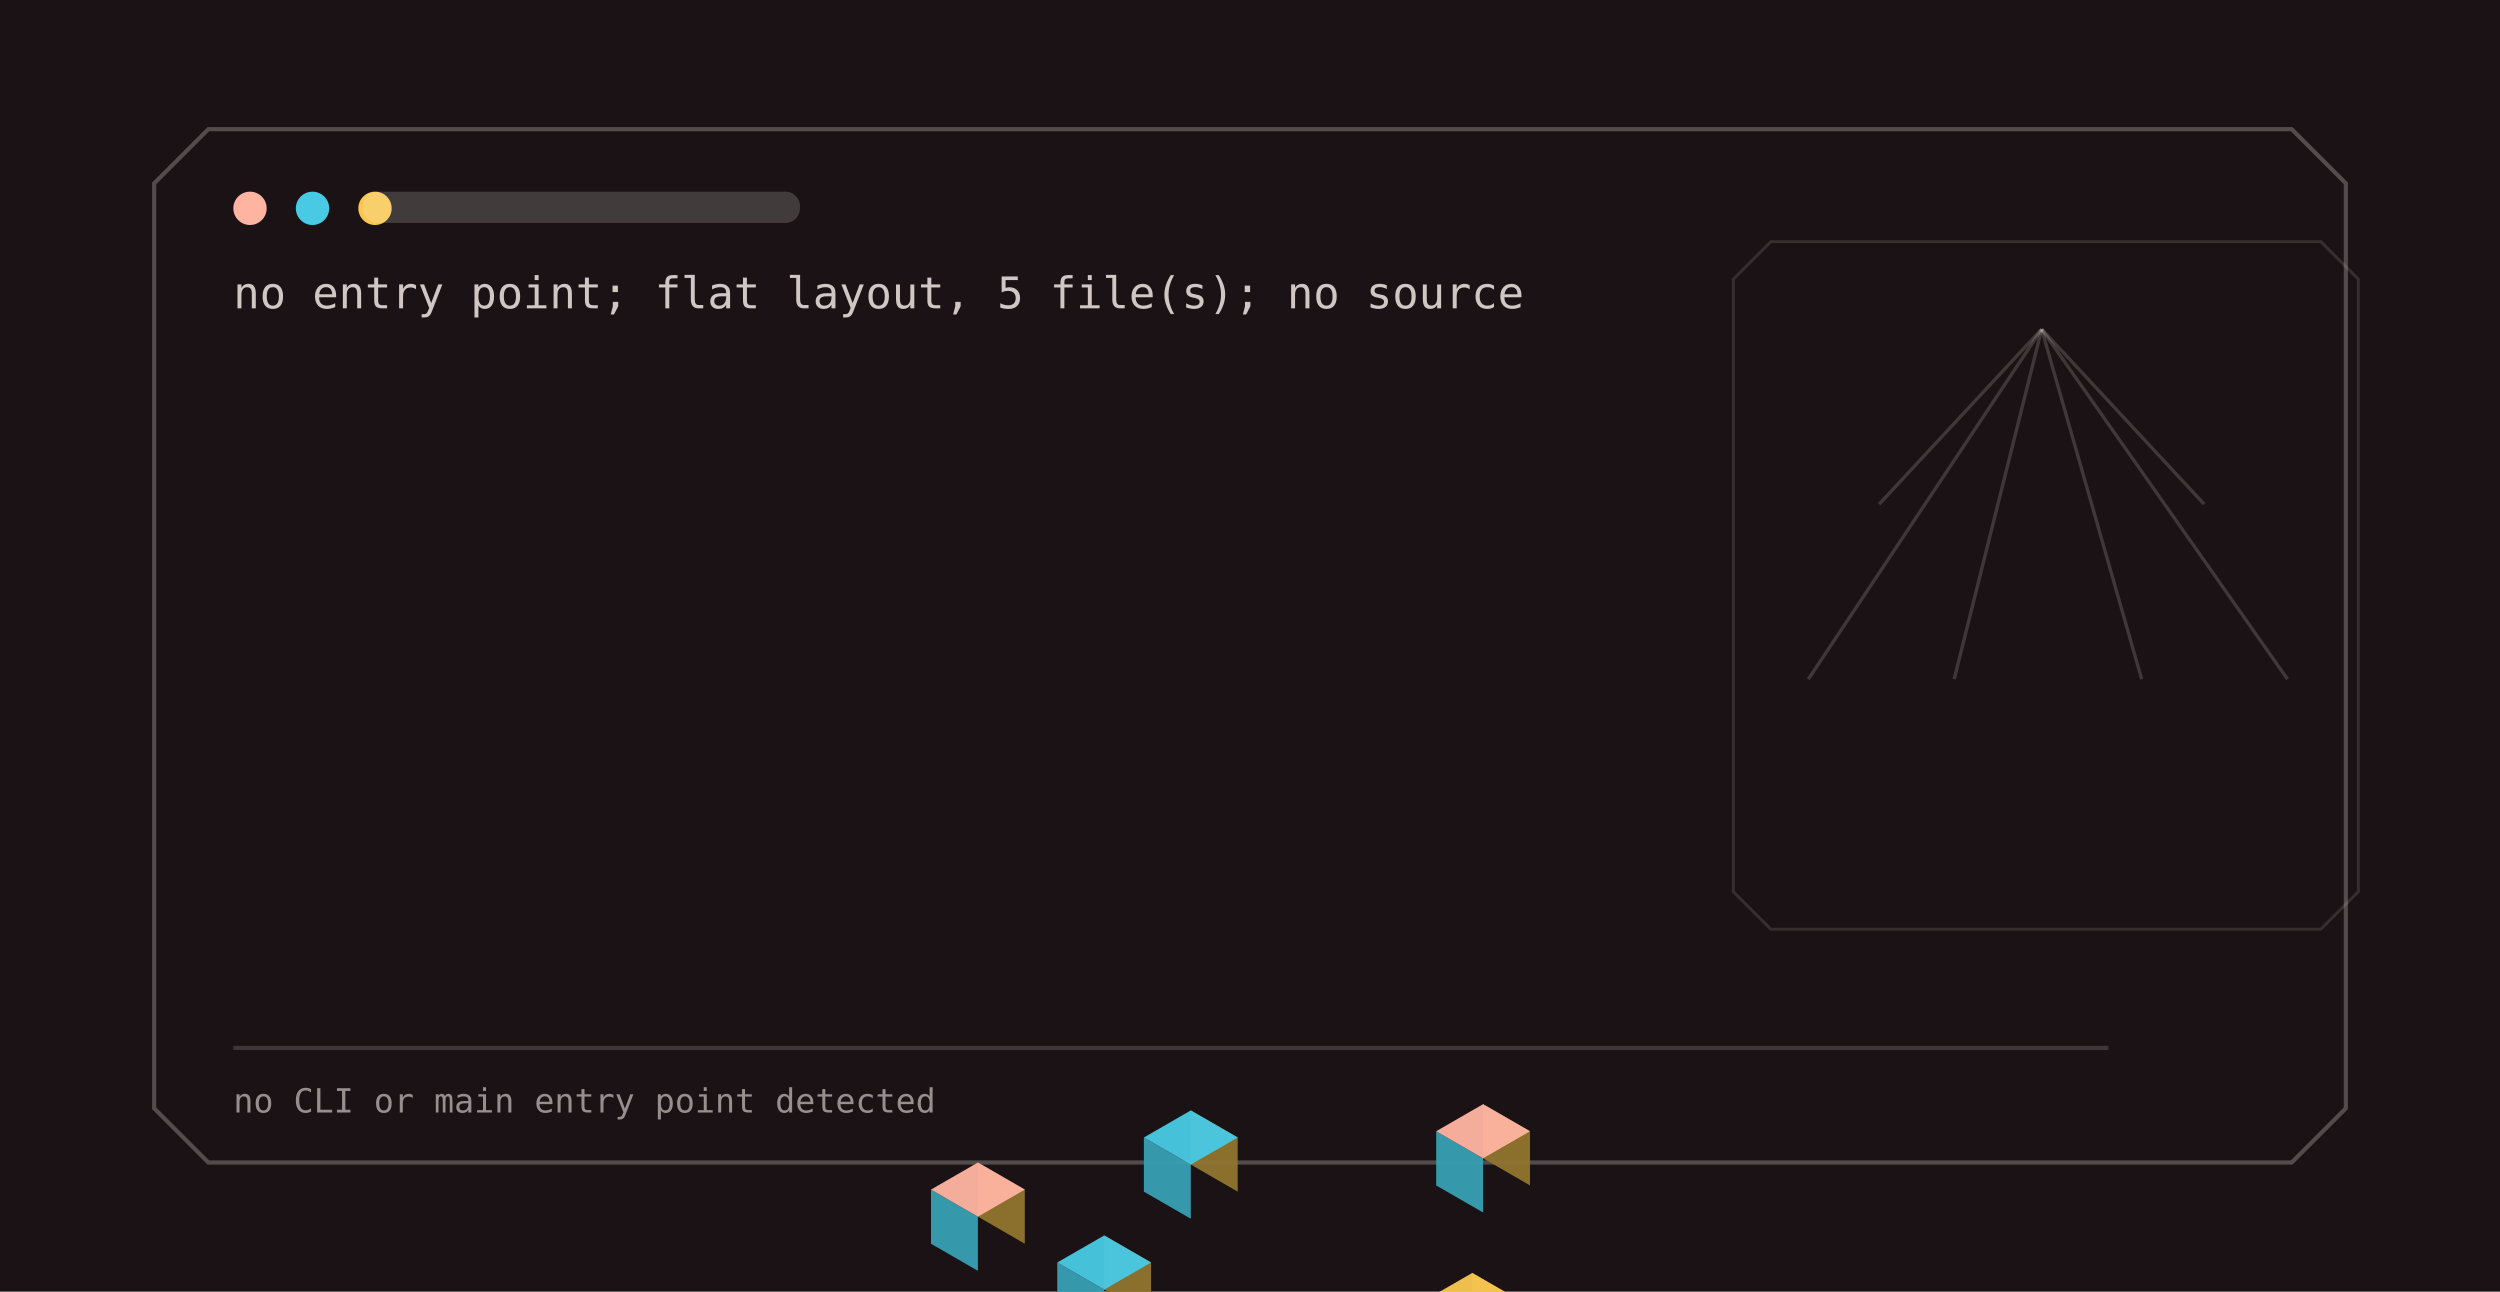
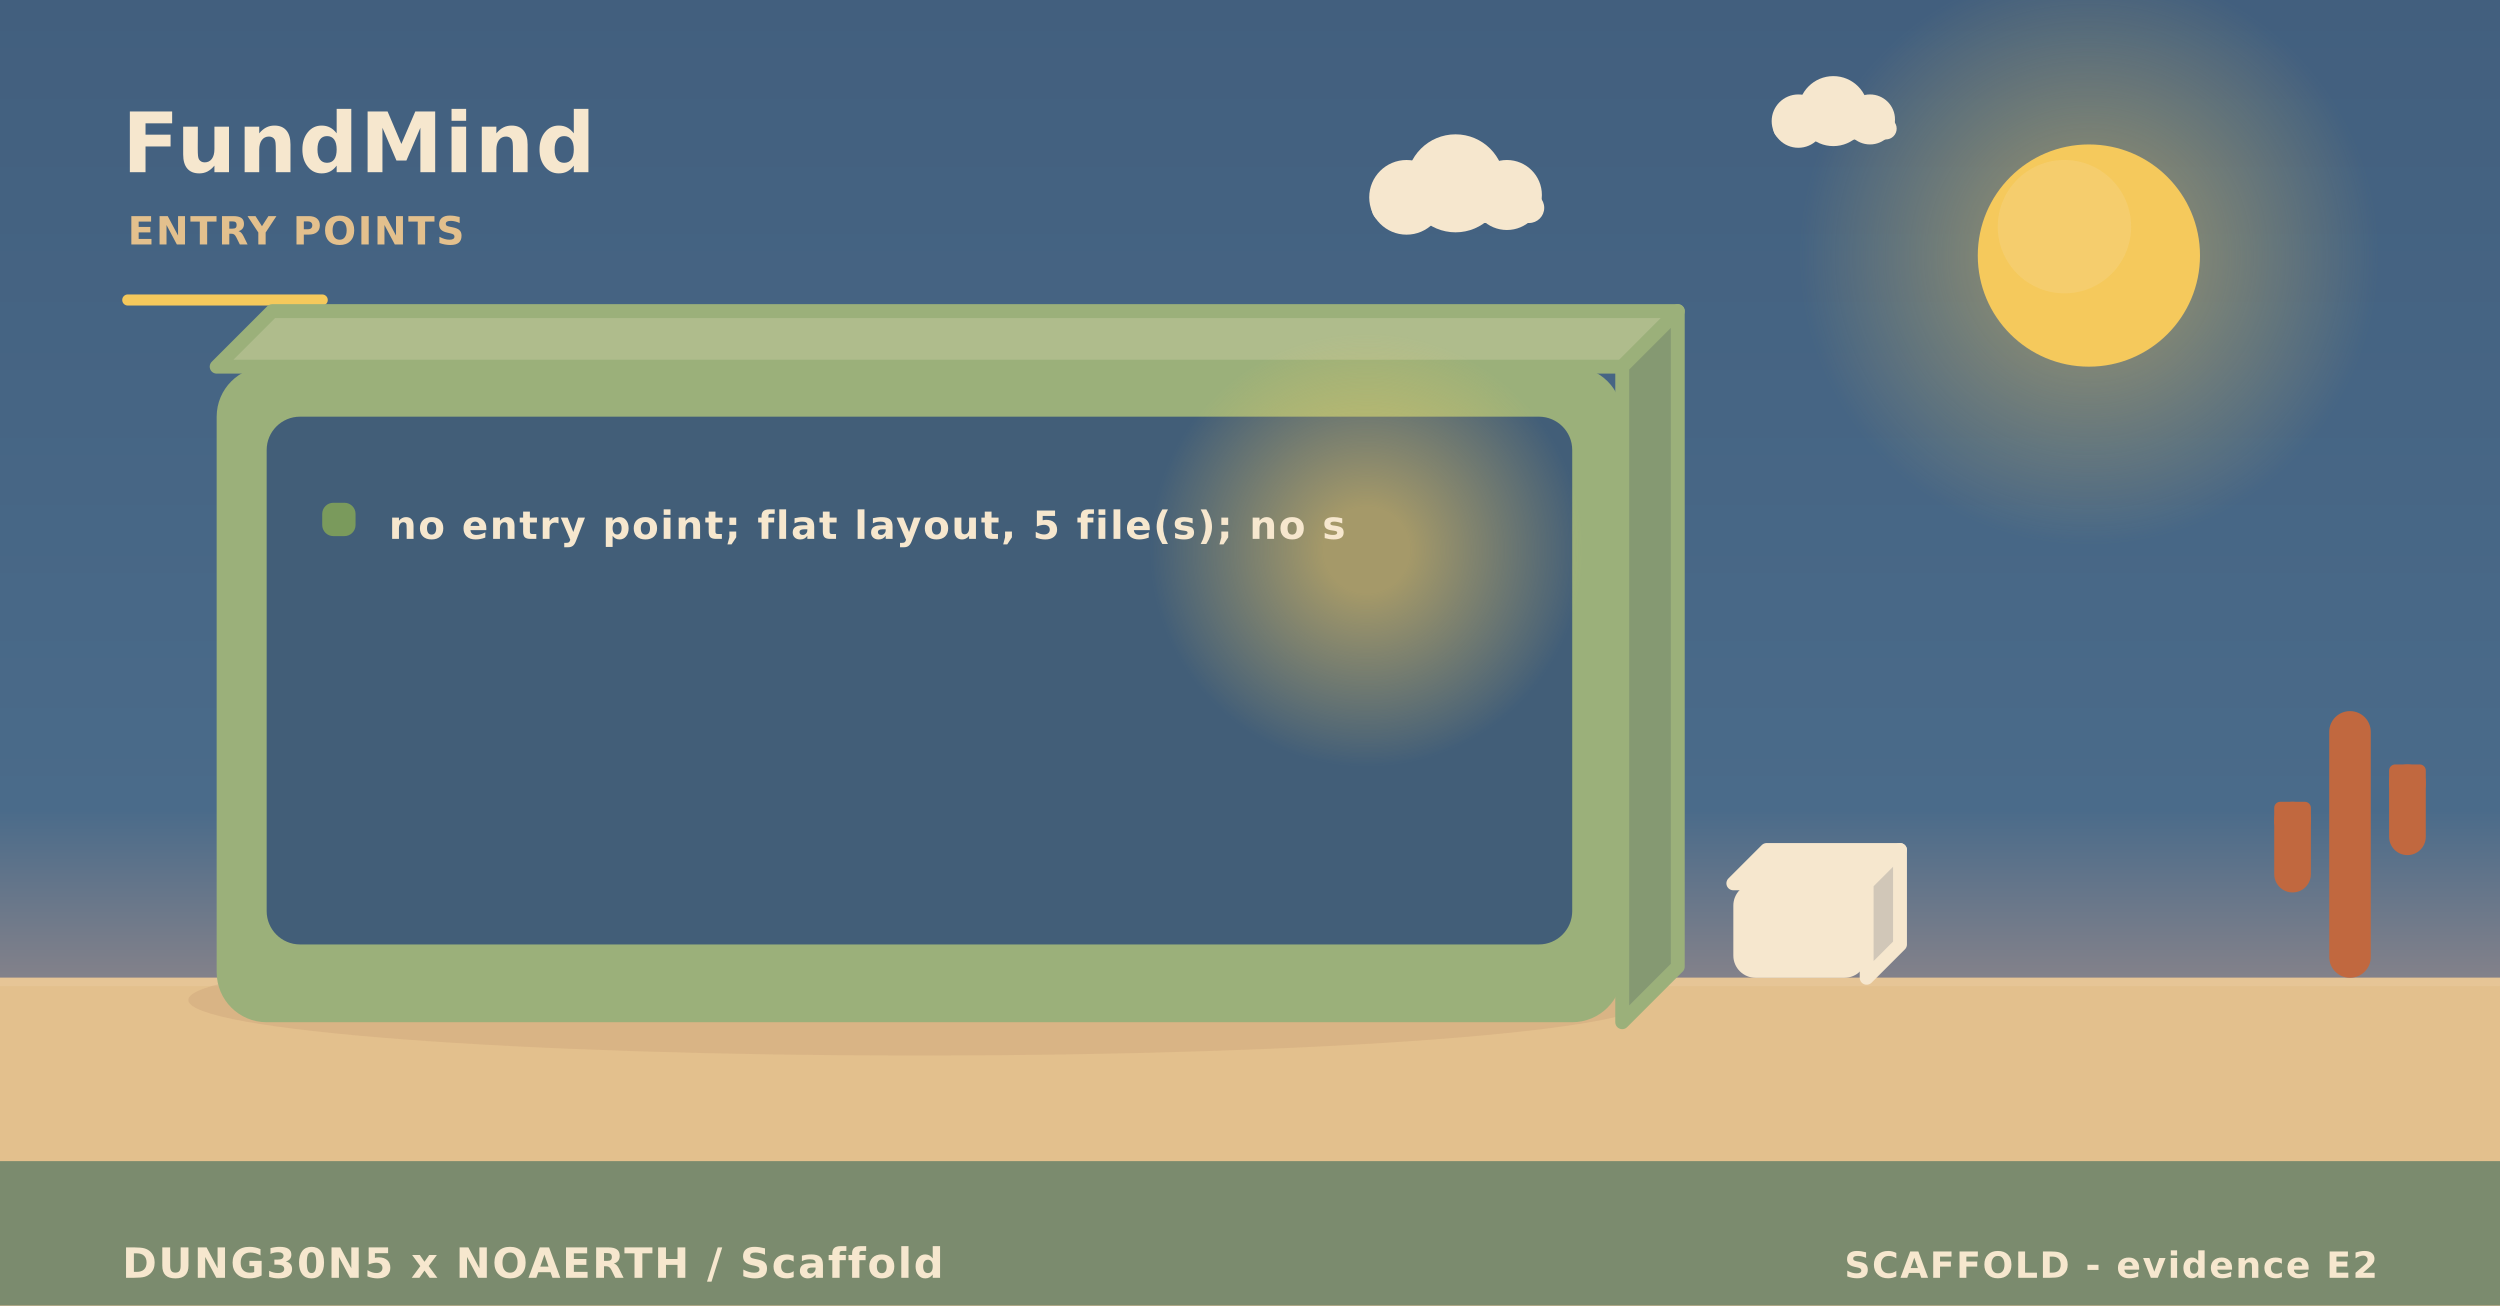
- <svg xmlns="http://www.w3.org/2000/svg" viewBox="0 0 1200 620" width="1200" height="620" role="img" aria-label="FundMind command surface">
-   <rect width="1200" height="620" fill="#1a1214" />
-   <defs>
-     <linearGradient id="gt" x1="0" y1="0" x2="1" y2="1">
-       <stop offset="0%" stop-color="#ffb4a2" />
-       <stop offset="100%" stop-color="#48cae4" />
-     </linearGradient>
-   </defs>
-   <path d="M100.00,62.00 H1100.00 L1126.00,88.00 V532.00 L1100.00,558.00 H100.00 L74.00,532.00 V88.00 Z" fill="none" stroke="rgba(253,244,240,0.300)" stroke-width="2.00" opacity="0.85" />
-   <circle cx="120.00" cy="100.00" r="8.00" fill="#ffb4a2" opacity="1.00" />
-   <circle cx="150.00" cy="100.00" r="8.00" fill="#48cae4" opacity="1.00" />
-   <circle cx="180.00" cy="100.00" r="8.00" fill="#f9c74f" opacity="1.00" />
-   <rect x="174.00" y="92.00" width="210.00" height="15.00" rx="7.00" fill="rgba(253,244,240,0.180)" opacity="1.00" />
-   <text x="112" y="148" font-family="ui-monospace,SFMono-Regular,Menlo,monospace" font-size="21" fill="rgba(253,244,240,0.800)">no entry point; flat layout, 5 file(s); no source</text>
-   <path d="M850.00,116.00 H1114.00 L1132.00,134.00 V428.00 L1114.00,446.00 H850.00 L832.00,428.00 V134.00 Z" fill="none" stroke="rgba(253,244,240,0.180)" stroke-width="1.40" opacity="0.70" />
-   <line x1="980.00" y1="158.00" x2="902.00" y2="242.00" stroke="rgba(253,244,240,0.300)" stroke-width="1.60" opacity="0.55" />
-   <line x1="980.00" y1="158.00" x2="1058.00" y2="242.00" stroke="rgba(253,244,240,0.300)" stroke-width="1.60" opacity="0.55" />
-   <line x1="980.00" y1="158.00" x2="868.00" y2="326.00" stroke="rgba(253,244,240,0.300)" stroke-width="1.60" opacity="0.55" />
-   <line x1="980.00" y1="158.00" x2="938.00" y2="326.00" stroke="rgba(253,244,240,0.300)" stroke-width="1.60" opacity="0.55" />
-   <line x1="980.00" y1="158.00" x2="1028.00" y2="326.00" stroke="rgba(253,244,240,0.300)" stroke-width="1.60" opacity="0.55" />
-   <line x1="980.00" y1="158.00" x2="1098.00" y2="326.00" stroke="rgba(253,244,240,0.300)" stroke-width="1.60" opacity="0.55" />
-   <polygon points="711.87,556.00 734.39,569.00 734.39,543.00 711.87,530.00" fill="#90732e" opacity="0.95" />
-   <polygon points="689.36,569.00 711.87,582.00 711.87,556.00 689.36,543.00" fill="#389eb2" opacity="0.95" />
-   <polygon points="711.87,530.00 734.39,543.00 711.87,556.00 689.36,543.00" fill="#ffb4a2" opacity="0.95" />
-   <polygon points="571.58,559.00 594.09,572.00 594.09,546.00 571.58,533.00" fill="#90732e" opacity="0.95" />
-   <polygon points="549.06,572.00 571.58,585.00 571.58,559.00 549.06,546.00" fill="#389eb2" opacity="0.95" />
-   <polygon points="571.58,533.00 594.09,546.00 571.58,559.00 549.06,546.00" fill="#48cae4" opacity="0.95" />
-   <polygon points="706.68,637.00 729.19,650.00 729.19,624.00 706.68,611.00" fill="#90732e" opacity="0.95" />
-   <polygon points="684.16,650.00 706.68,663.00 706.68,637.00 684.16,624.00" fill="#389eb2" opacity="0.95" />
-   <polygon points="706.68,611.00 729.19,624.00 706.68,637.00 684.16,624.00" fill="#f9c74f" opacity="0.95" />
-   <polygon points="469.39,584.00 491.90,597.00 491.90,571.00 469.39,558.00" fill="#90732e" opacity="0.95" />
-   <polygon points="446.87,597.00 469.39,610.00 469.39,584.00 446.87,571.00" fill="#389eb2" opacity="0.95" />
-   <polygon points="469.39,558.00 491.90,571.00 469.39,584.00 446.87,571.00" fill="#ffb4a2" opacity="0.95" />
-   <polygon points="530.01,619.00 552.52,632.00 552.52,606.00 530.01,593.00" fill="#90732e" opacity="0.95" />
-   <polygon points="507.49,632.00 530.01,645.00 530.01,619.00 507.49,606.00" fill="#389eb2" opacity="0.95" />
-   <polygon points="530.01,593.00 552.52,606.00 530.01,619.00 507.49,606.00" fill="#48cae4" opacity="0.95" />
-   <polygon points="607.95,664.00 630.47,677.00 630.47,651.00 607.95,638.00" fill="#90732e" opacity="0.95" />
-   <polygon points="585.43,677.00 607.95,690.00 607.95,664.00 585.43,651.00" fill="#389eb2" opacity="0.95" />
-   <polygon points="607.95,638.00 630.47,651.00 607.95,664.00 585.43,651.00" fill="#f9c74f" opacity="0.95" />
-   <polygon points="668.57,699.00 691.09,712.00 691.09,686.00 668.57,673.00" fill="#90732e" opacity="0.95" />
-   <polygon points="646.05,712.00 668.57,725.00 668.57,699.00 646.05,686.00" fill="#389eb2" opacity="0.95" />
-   <polygon points="668.57,673.00 691.09,686.00 668.57,699.00 646.05,686.00" fill="#ffb4a2" opacity="0.95" />
-   <rect x="112.00" y="502.00" width="900.00" height="2.00" rx="0.00" fill="rgba(253,244,240,0.160)" opacity="1.00" />
-   <text x="112" y="534" font-family="ui-monospace,Menlo,monospace" font-size="16" fill="rgba(253,244,240,0.550)">no CLI or main entry point detected</text>
+ <svg xmlns="http://www.w3.org/2000/svg" width="900" height="470" viewBox="0 0 900 470" role="img" aria-label="FundMind - how it is operated">
+   <linearGradient id="skyt" x1="0" y1="0" x2="0" y2="1">
+     <stop offset="0" stop-color="#425f7e" />
+     <stop offset="0.62" stop-color="#4a6b8a" />
+     <stop offset="1" stop-color="#f3ad8a" />
+   </linearGradient>
+   <rect width="900" height="470" fill="url(#skyt)" />
+   <radialGradient id="sunt">
+     <stop offset="0.35" stop-color="#f5c95c" stop-opacity="0.34" />
+     <stop offset="1" stop-color="#f5c95c" stop-opacity="0" />
+   </radialGradient>
+   <circle cx="752" cy="92" r="104" fill="url(#sunt)" />
+   <circle cx="752" cy="92" r="40" fill="#f5c95c" />
+   <circle cx="743.2" cy="81.6" r="24" fill="#f5d27e" opacity="0.5" />
+   <g>
+     <circle cx="524" cy="66" r="17.64" fill="#f6e7ce" />
+     <circle cx="506.36" cy="71.04" r="13.44" fill="#f6e7ce" />
+     <circle cx="542.48" cy="70.2" r="12.6" fill="#f6e7ce" />
+     <rect x="493.76" y="69.36" width="62.16" height="10.92" rx="5.46" fill="#f6e7ce" />
+   </g>
+   <g>
+     <circle cx="660" cy="40" r="12.6" fill="#f6e7ce" />
+     <circle cx="647.4" cy="43.6" r="9.6" fill="#f6e7ce" />
+     <circle cx="673.2" cy="43" r="9" fill="#f6e7ce" />
+     <rect x="638.4" y="42.4" width="44.4" height="7.8" rx="3.9" fill="#f6e7ce" />
+   </g>
+   <rect x="0" y="352" width="900" height="118" fill="#e3c08d" />
+   <rect x="0" y="352" width="900" height="3" fill="#e6c596" />
+   <text x="44" y="62" font-family="Verdana,DejaVu Sans,sans-serif" font-size="30" font-weight="700" letter-spacing="0.6" fill="#f6e7ce" text-anchor="start">FundMind</text>
+   <text x="46" y="88" font-family="Verdana,DejaVu Sans,sans-serif" font-size="14" font-weight="700" letter-spacing="0.6" fill="#e3c08d" text-anchor="start">ENTRY POINTS</text>
+   <rect x="44" y="106" width="74" height="4" rx="2" fill="#f5c95c" />
+   <ellipse cx="331" cy="360" rx="263.2" ry="20" fill="rgba(138,90,68,0.11)" />
+   <path d="M78,132 L584,132 L604,112 L98,112 Z" fill="#afbc8c" stroke="#9bb07a" stroke-width="5" stroke-linejoin="round" />
+   <path d="M584,132 L604,112 L604,348 L584,368 Z" fill="#859972" stroke="#9bb07a" stroke-width="5" stroke-linejoin="round" />
+   <rect x="78" y="132" width="506" height="236" rx="18" fill="#9bb07a" />
+   <rect x="96" y="150" width="470" height="190" rx="12" fill="#3d5978" opacity="0.94" />
+   <radialGradient id="lamp53502">
+     <stop offset="0.2" stop-color="#f5c95c" stop-opacity="0.55" />
+     <stop offset="1" stop-color="#f5c95c" stop-opacity="0" />
+   </radialGradient>
+   <circle cx="492" cy="198" r="78" fill="url(#lamp53502)" />
+   <rect x="116" y="181" width="12" height="12" rx="4" fill="#7a9a5c" />
+   <text x="140" y="194" font-family="Verdana,DejaVu Sans,sans-serif" font-size="14" font-weight="700" letter-spacing="0.6" fill="#f6e7ce" text-anchor="start">no entry point; flat layout, 5 file(s); no s</text>
+   <path d="M624,318 L672,318 L684,306 L636,306 Z" fill="#f6e7ce" stroke="#f6e7ce" stroke-width="5" stroke-linejoin="round" />
+   <path d="M672,318 L684,306 L684,340 L672,352 Z" fill="#d1c7b8" stroke="#f6e7ce" stroke-width="5" stroke-linejoin="round" />
+   <rect x="624" y="318" width="48" height="34" rx="8" fill="#f6e7ce" />
+   <rect x="838.52" y="256" width="14.96" height="96" rx="7.48" fill="#c1683f" />
+   <rect x="818.72" y="288.64" width="13.2" height="32.64" rx="6.6" fill="#c1683f" />
+   <rect x="818.72" y="288.64" width="13.2" height="9.6" rx="2.2" fill="#c1683f" />
+   <rect x="860.08" y="275.2" width="13.2" height="32.64" rx="6.6" fill="#c1683f" />
+   <rect x="860.08" y="275.2" width="13.2" height="9.6" rx="2.2" fill="#c1683f" />
+   <rect x="0" y="418" width="900" height="52" rx="0" fill="#75886c" opacity="0.94" />
+   <text x="44" y="460" font-family="Verdana,DejaVu Sans,sans-serif" font-size="15" font-weight="700" letter-spacing="0.6" fill="#f6e7ce" text-anchor="start">DUNG30N5 x NOAERTH  /  Scaffold</text>
+   <text x="856" y="460" font-family="Verdana,DejaVu Sans,sans-serif" font-size="13" font-weight="700" letter-spacing="0.6" fill="#f6e7ce" text-anchor="end">SCAFFOLD  -  evidence E2</text>
</svg>
